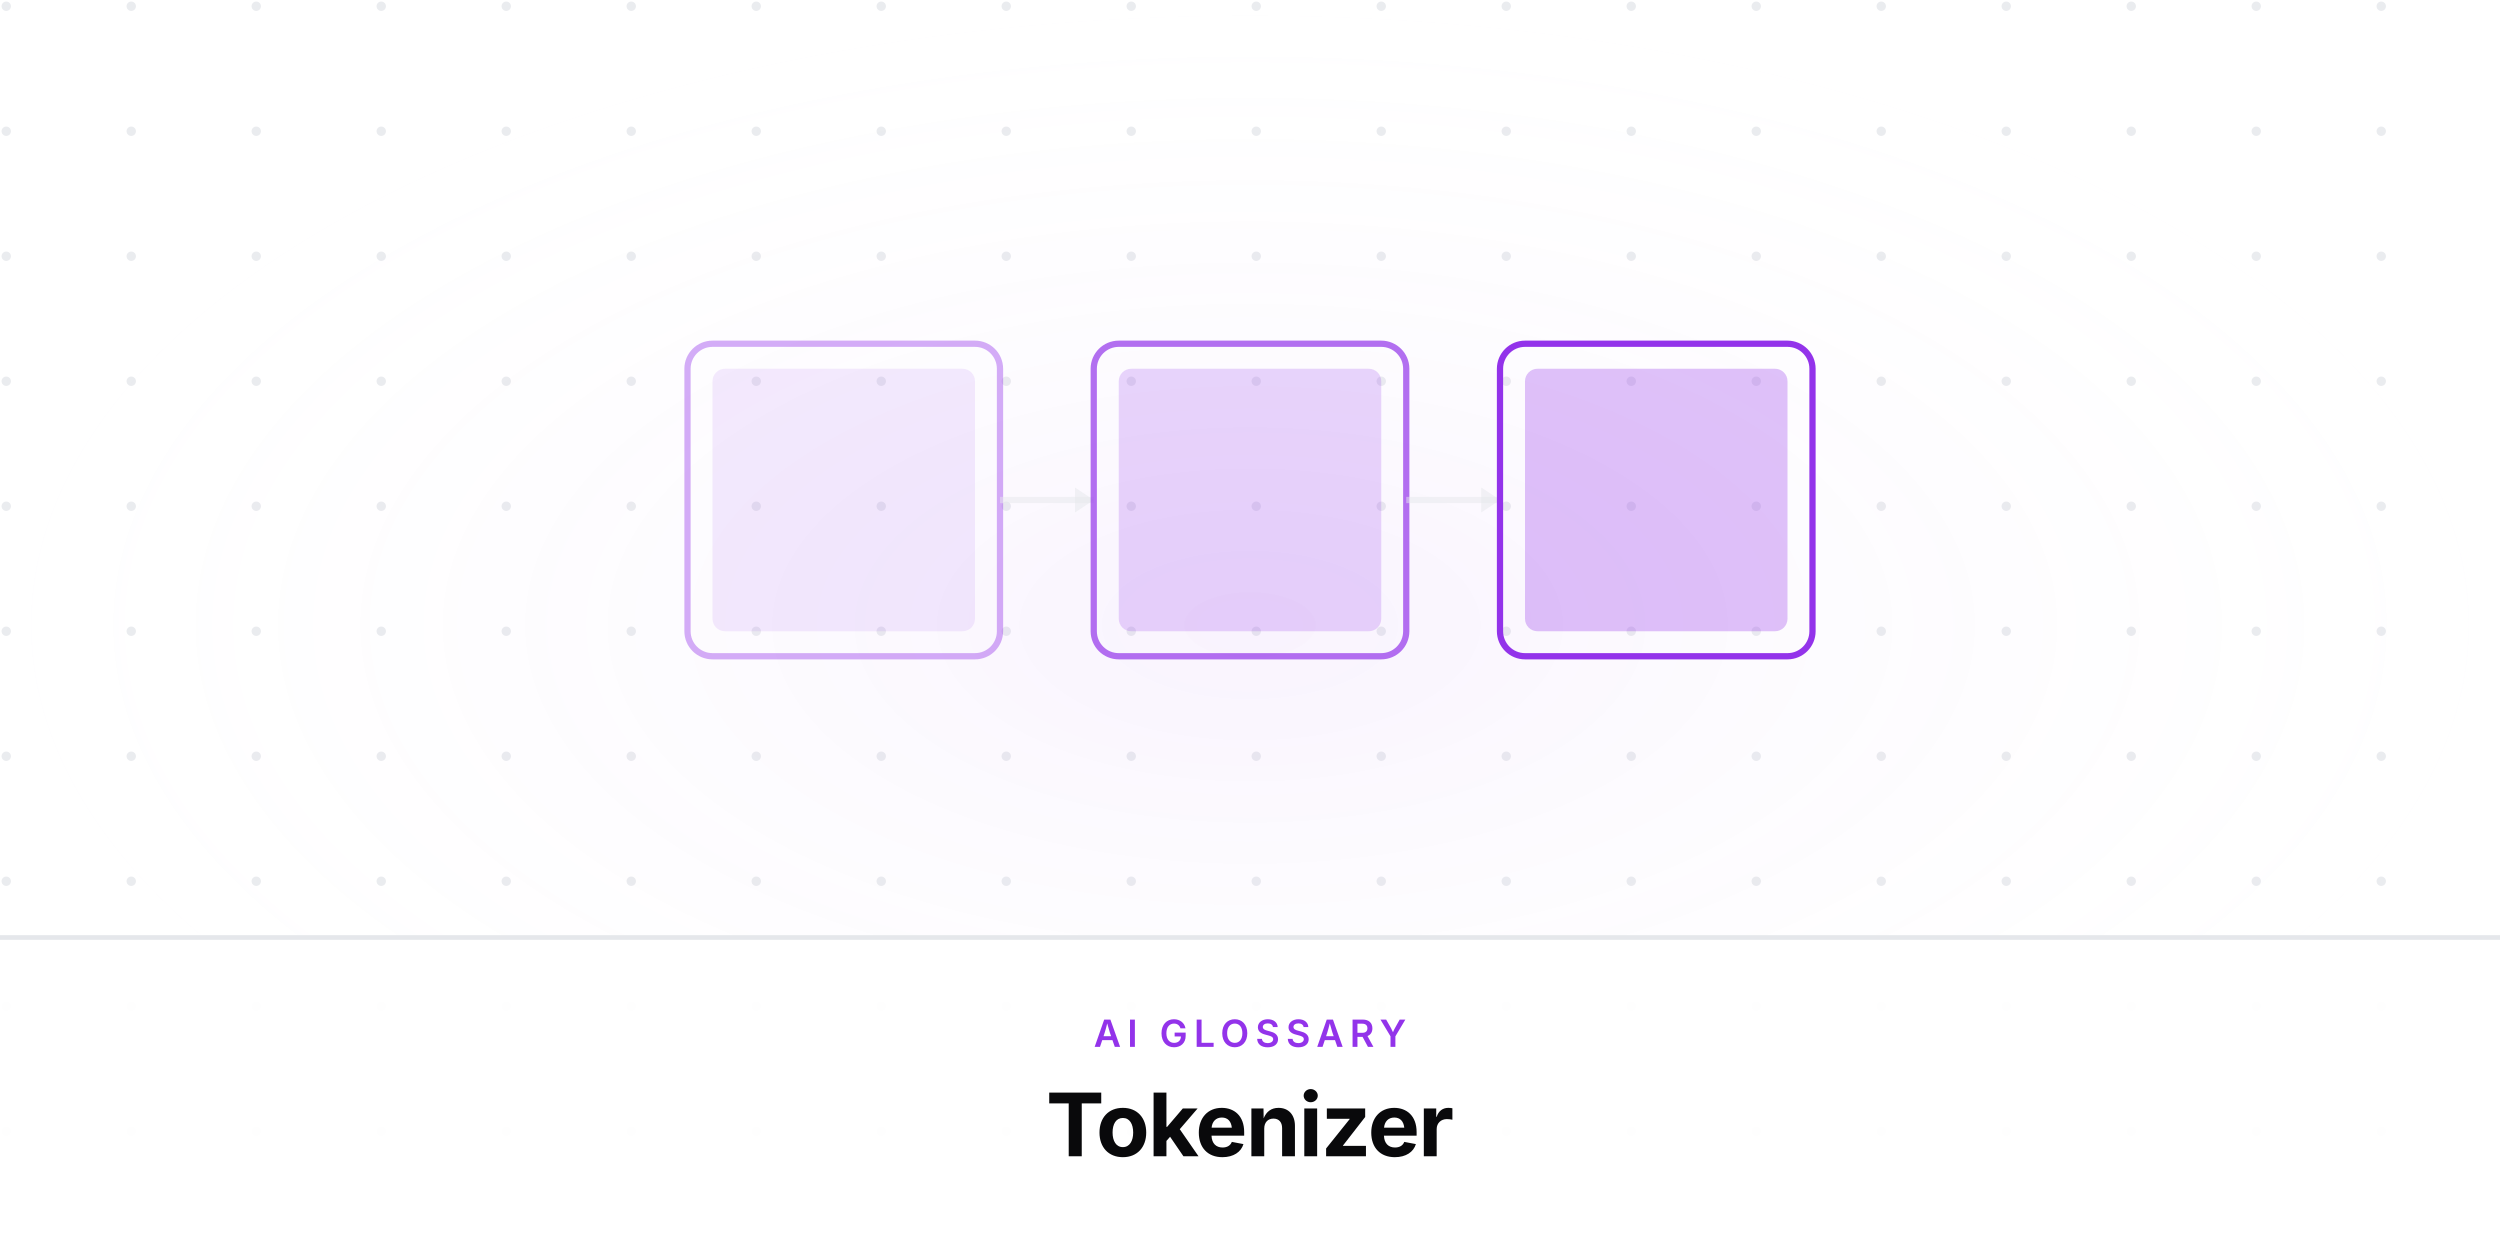
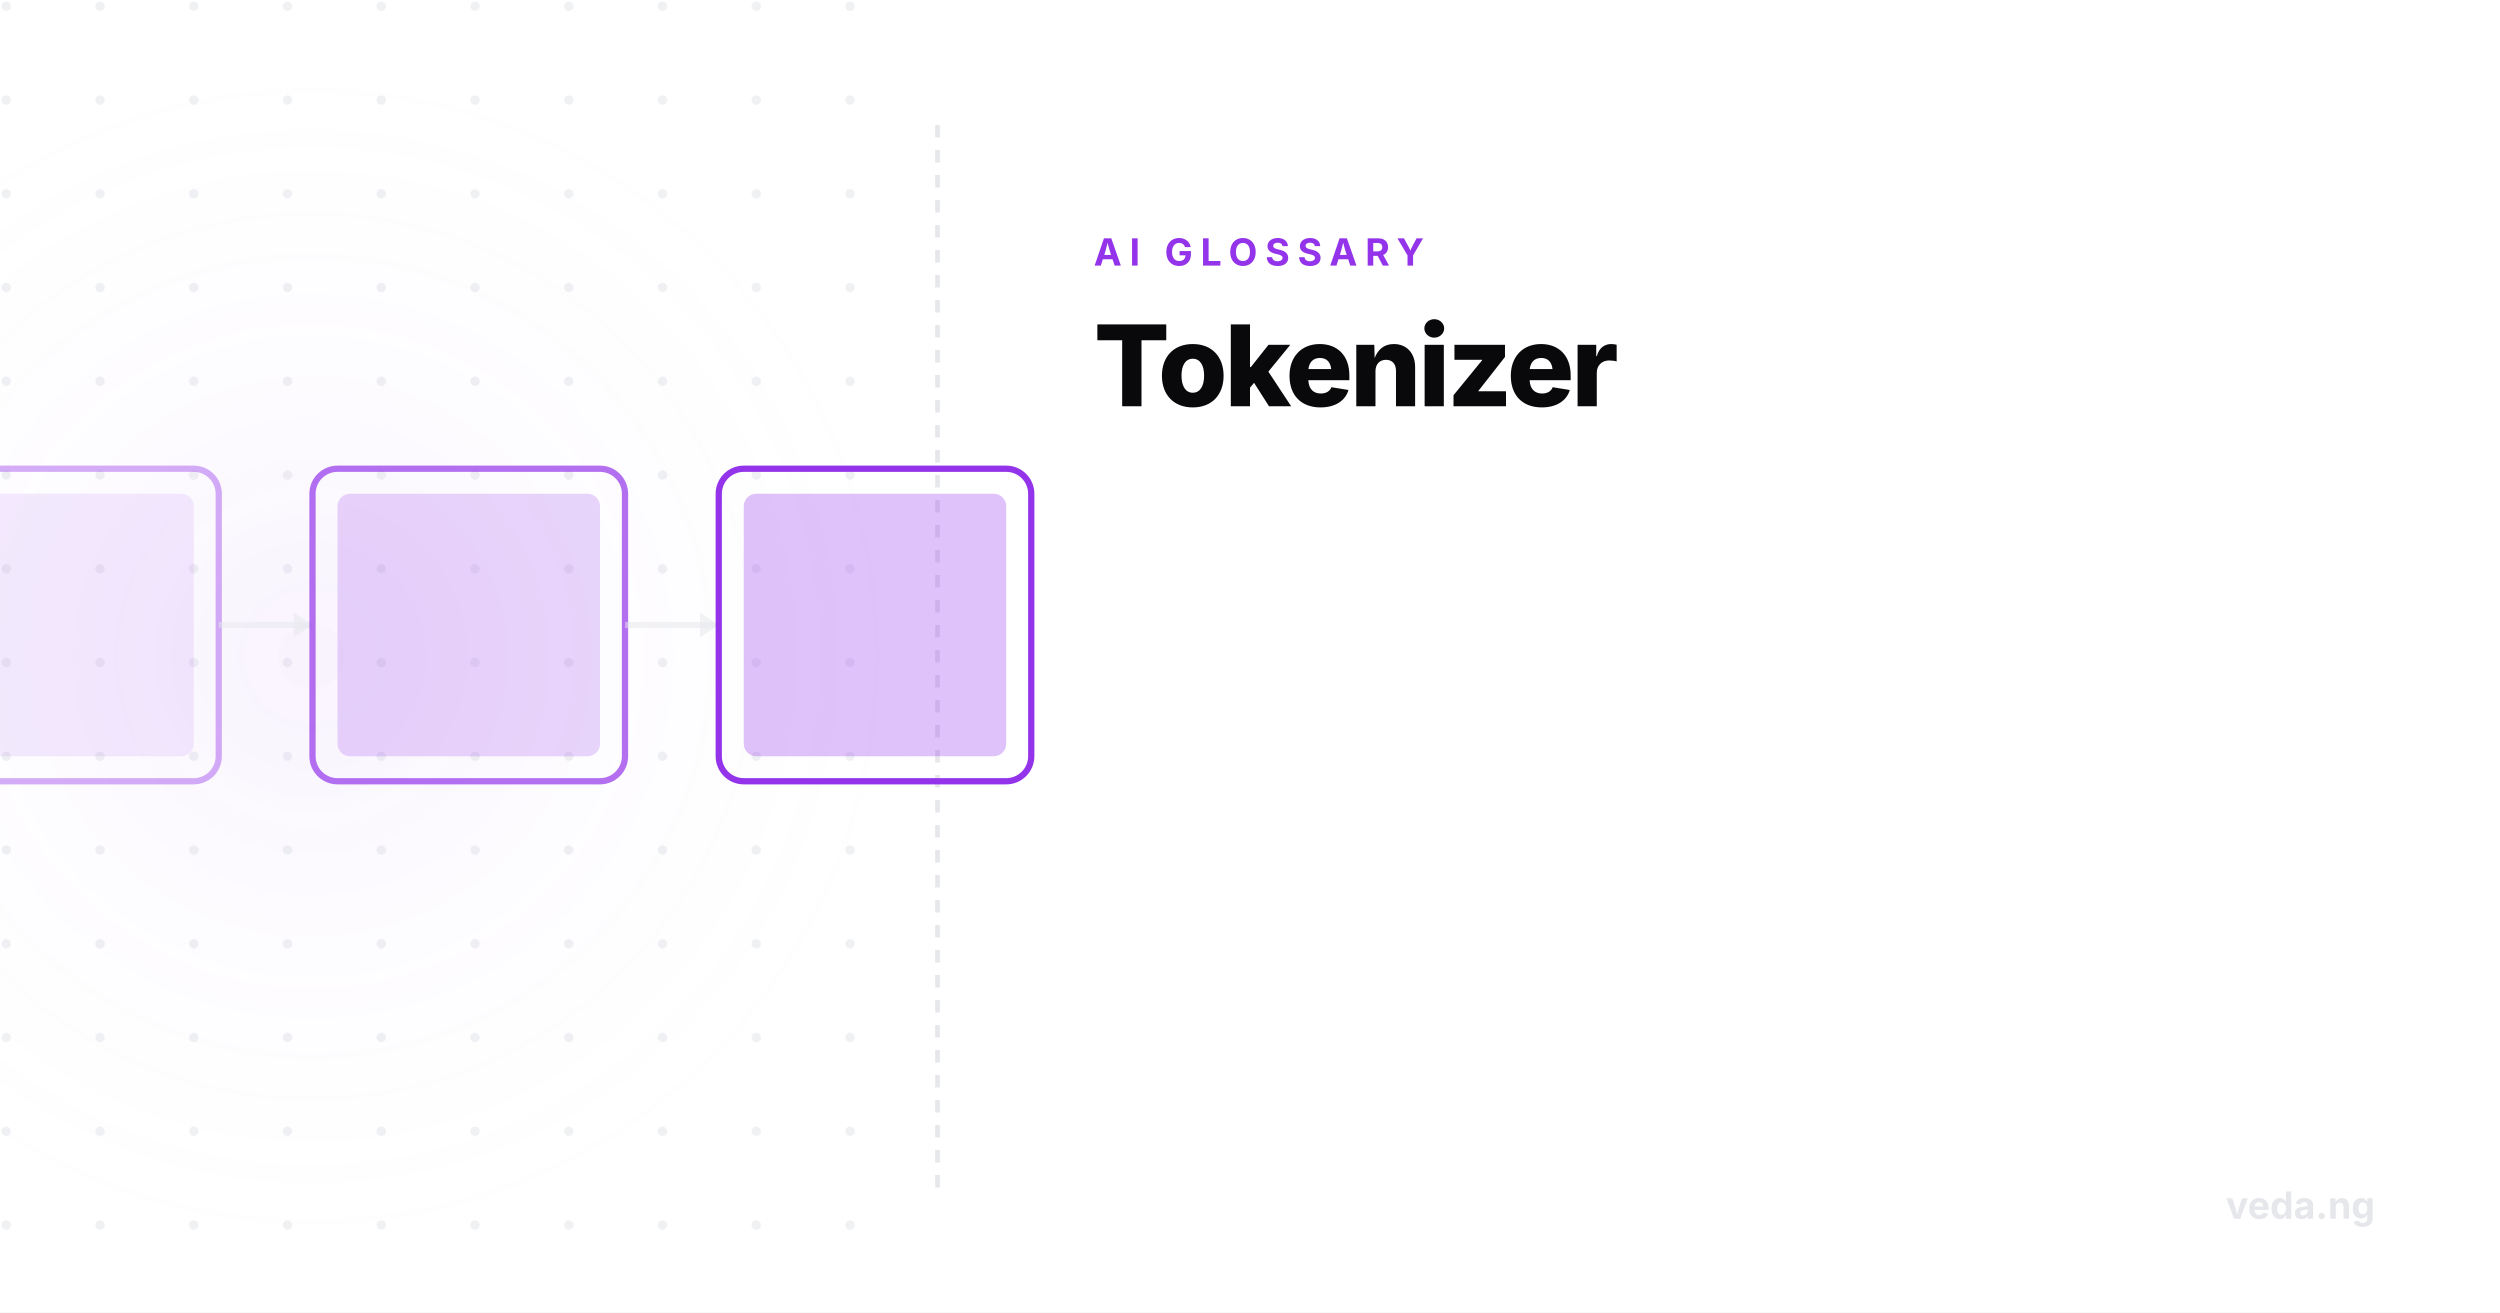
- <svg xmlns="http://www.w3.org/2000/svg" viewBox="0 0 800 400" width="800" height="400">
+ <svg xmlns="http://www.w3.org/2000/svg" viewBox="0 0 800 420" width="800" height="420">
  <defs>
    <radialGradient id="glow" cx="50%" cy="50%" r="50%">
      <stop offset="0%" stop-color="rgba(147,51,234,0.06)" />
      <stop offset="100%" stop-color="#ffffff" stop-opacity="0" />
    </radialGradient>
-     <pattern id="grid" width="40" height="40" patternUnits="userSpaceOnUse">
-       <circle cx="2" cy="2" r="1.5" fill="#e5e7eb" opacity="0.8" />
+     <pattern id="grid" width="30" height="30" patternUnits="userSpaceOnUse">
+       <circle cx="2" cy="2" r="1.5" fill="#e5e7eb" opacity="0.6" />
    </pattern>
  </defs>
-   <rect width="800" height="400" fill="#ffffff" />
-   <rect width="800" height="400" fill="url(#grid)" />
-   <rect x="0" y="0" width="800" height="400" fill="url(#glow)" />
-   <g transform="translate(0, -20)">
+   <rect width="800" height="420" fill="#ffffff" />
+   <rect x="0" y="0" width="300" height="420" fill="url(#grid)" />
+   <rect x="-100" y="10" width="400" height="400" fill="url(#glow)" />
+   <line x1="300" y1="40" x2="300" y2="380" stroke="#e5e7eb" stroke-width="1.5" stroke-dasharray="4 4" />
+   <g transform="translate(-250, 20)">
    <rect x="220" y="130" width="100" height="100" rx="8" fill="none" stroke="#9333ea" stroke-width="2" opacity="0.4" />
    <rect x="228" y="138" width="84" height="84" rx="4" fill="#9333ea" opacity="0.1" />
    <line x1="320" y1="180" x2="350" y2="180" stroke="#e5e7eb" stroke-width="2" opacity="0.5" />
    <polygon points="344,176 350,180 344,184" fill="#e5e7eb" opacity="0.5" />
    <rect x="350" y="130" width="100" height="100" rx="8" fill="none" stroke="#9333ea" stroke-width="2" opacity="0.7" />
    <rect x="358" y="138" width="84" height="84" rx="4" fill="#9333ea" opacity="0.2" />
    <line x1="450" y1="180" x2="480" y2="180" stroke="#e5e7eb" stroke-width="2" opacity="0.5" />
    <polygon points="474,176 480,180 474,184" fill="#e5e7eb" opacity="0.5" />
    <rect x="480" y="130" width="100" height="100" rx="8" fill="none" stroke="#9333ea" stroke-width="2" opacity="1" />
    <rect x="488" y="138" width="84" height="84" rx="4" fill="#9333ea" opacity="0.3" />
  </g>
-   <rect x="0" y="300" width="800" height="100" fill="#ffffff" opacity="0.95" />
-   <line x1="0" y1="300" x2="800" y2="300" stroke="#e5e7eb" stroke-opacity="1" stroke-width="1.5" />
-   <text x="400" y="335" font-family="'Inter',sans-serif" font-weight="600" font-size="12" fill="#9333ea" text-anchor="middle" letter-spacing="2" text-transform="uppercase">AI GLOSSARY</text>
-   <text x="400" y="370" font-family="'Inter',sans-serif" font-weight="700" font-size="28" fill="#09090b" text-anchor="middle" letter-spacing="-0.5">Tokenizer</text>
+   <text x="350" y="85" font-family="'Inter',sans-serif" font-weight="700" font-size="12" fill="#9333ea" text-anchor="start" letter-spacing="2.5" text-transform="uppercase">AI GLOSSARY</text>
+   <text x="350" y="130" font-family="'Inter',sans-serif" font-weight="800" font-size="36" fill="#09090b" text-anchor="start" letter-spacing="-1">Tokenizer</text>
+   <text x="760" y="390" font-family="'Inter',sans-serif" font-weight="700" font-size="12" fill="#e5e7eb" text-anchor="end">veda.ng</text>
</svg>
